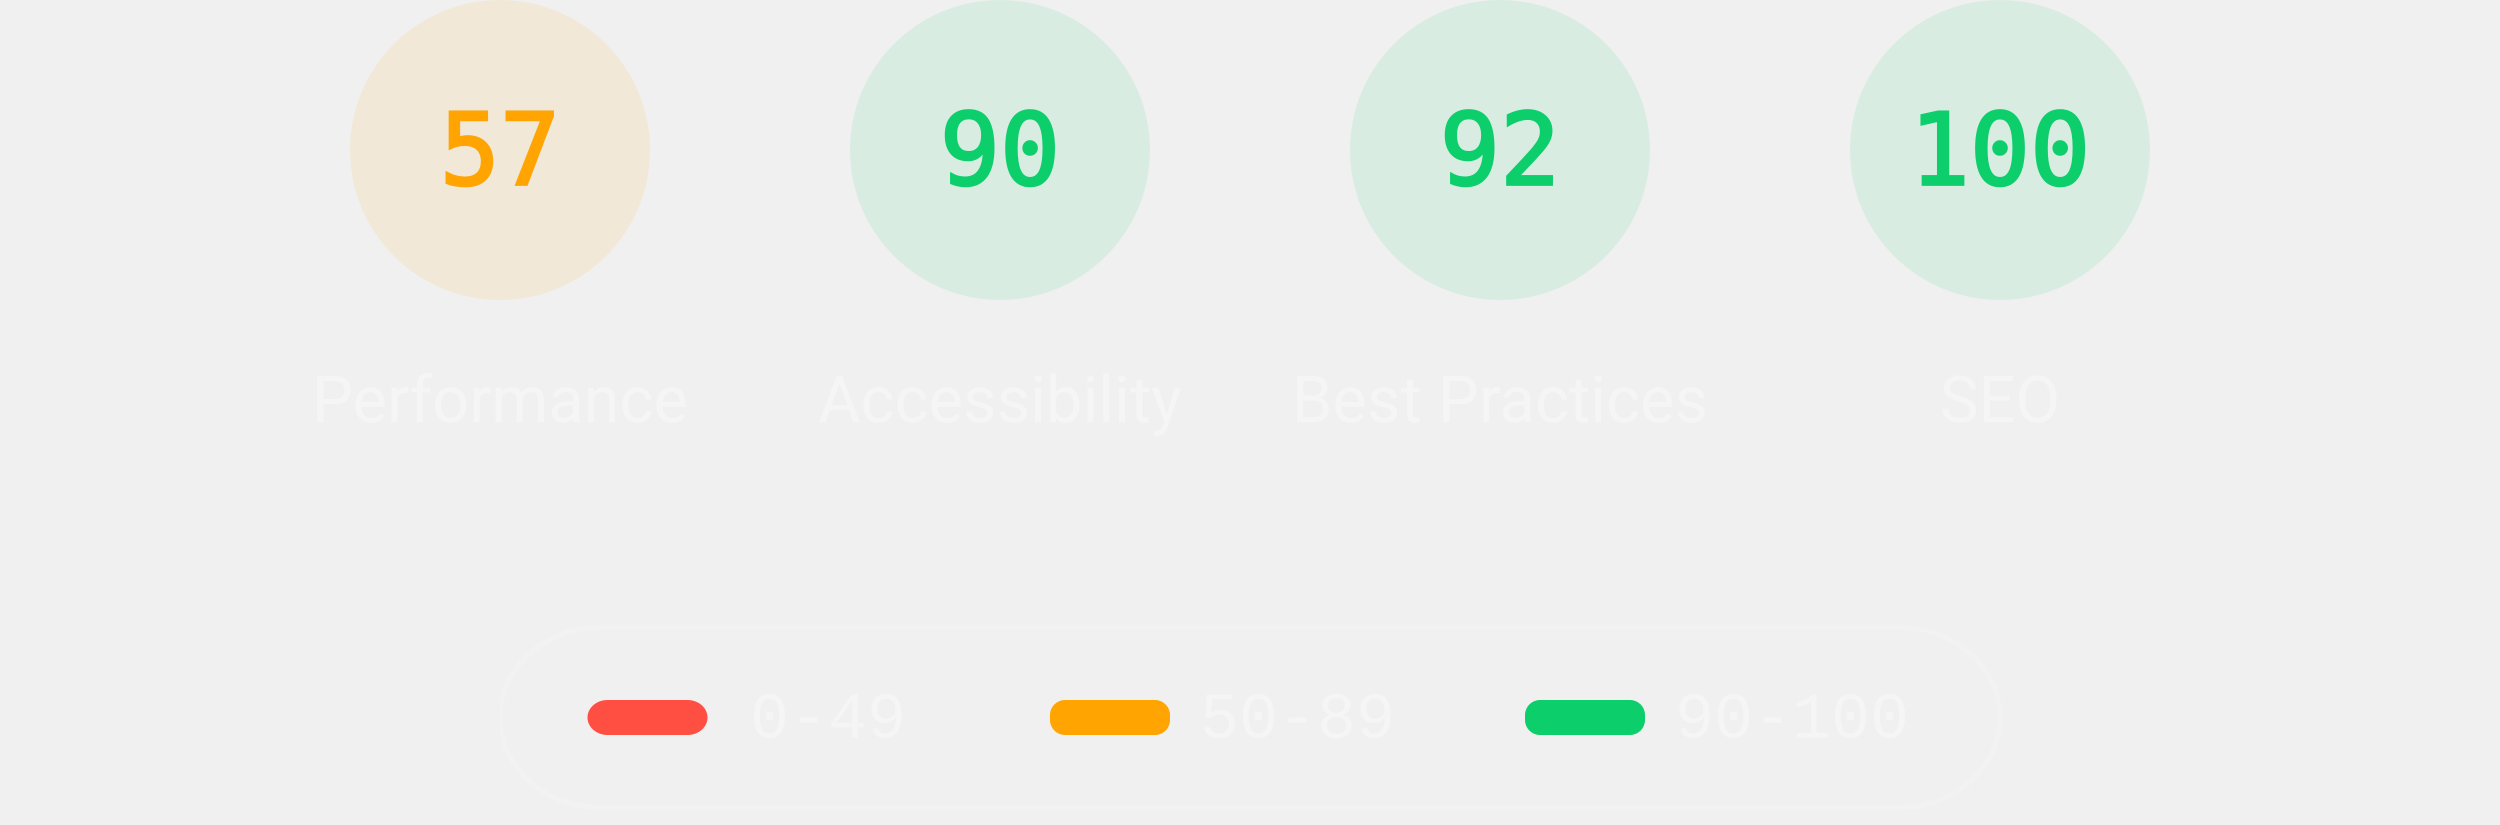
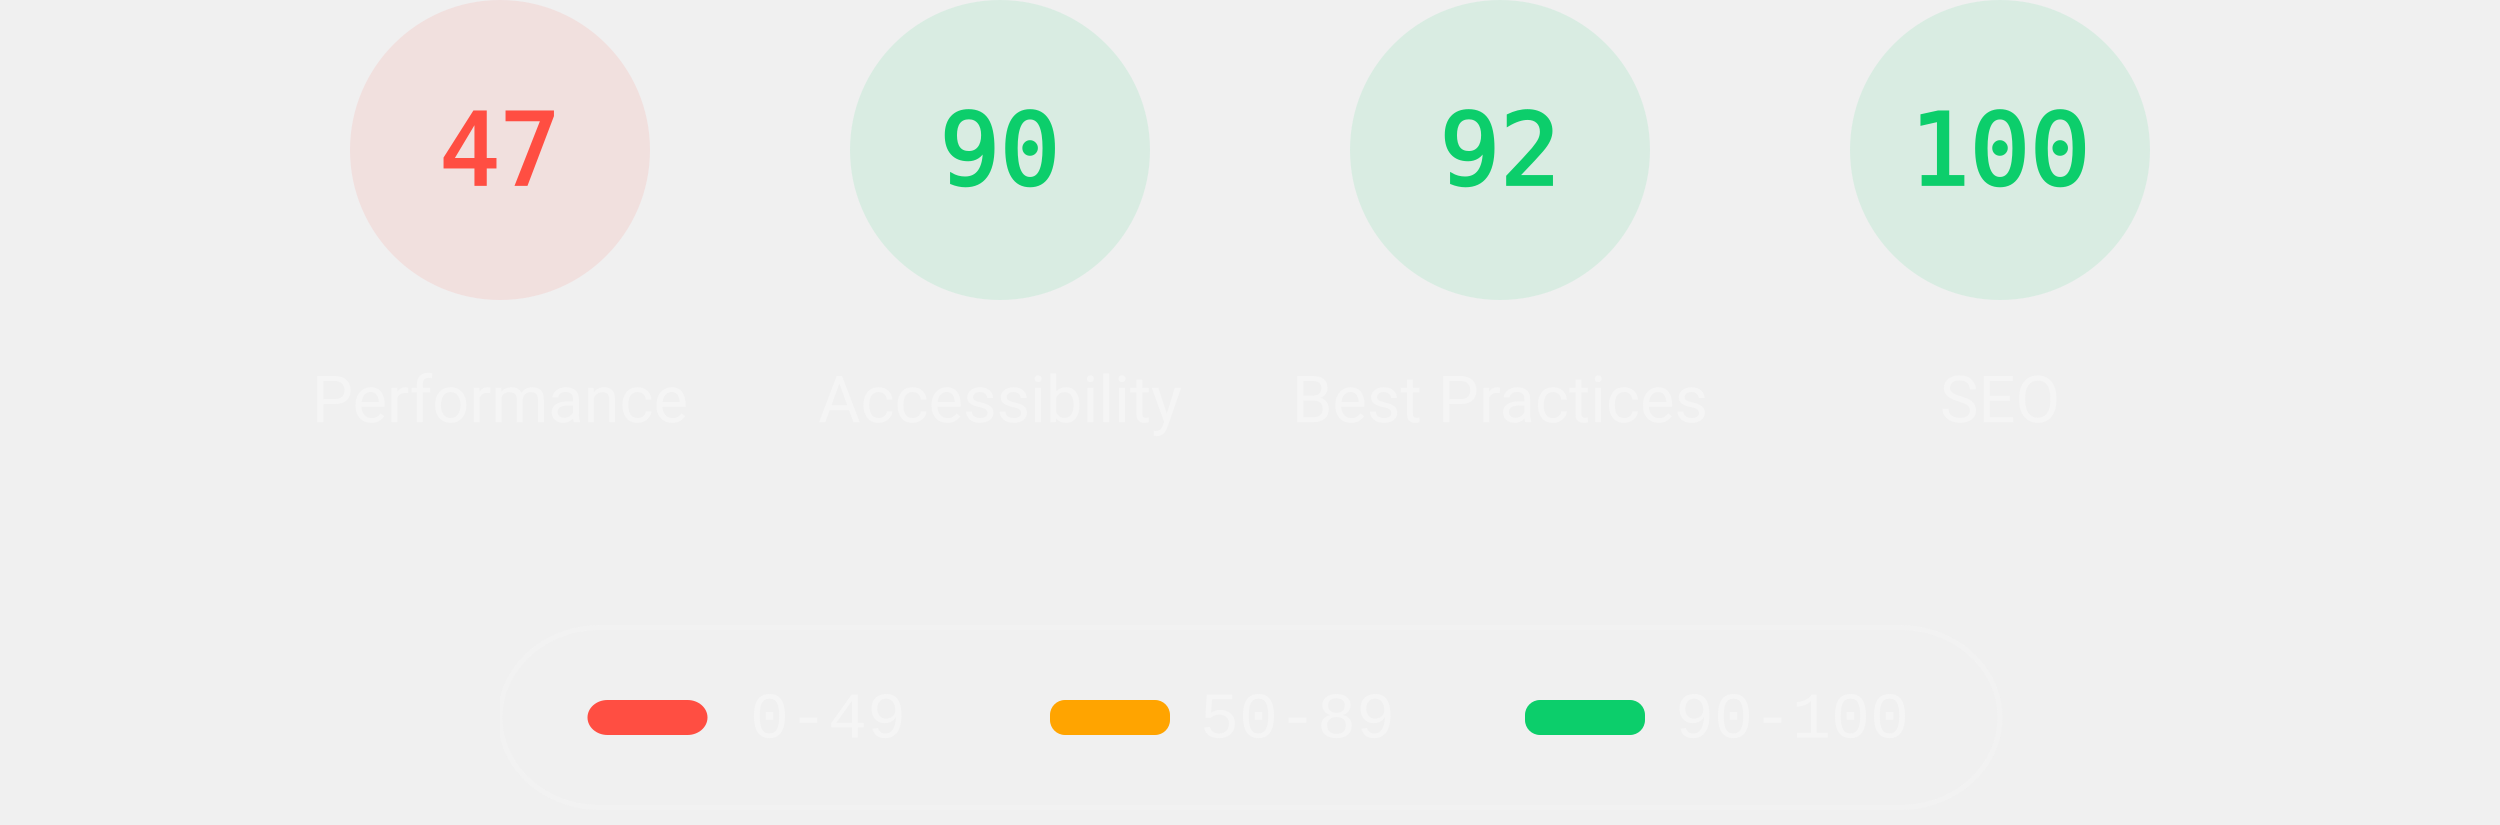
<svg xmlns="http://www.w3.org/2000/svg" class="theme--dark" fill="none" width="1000" height="330">
  <style>
			.gauge-base {
				opacity: 0.1
			}

			.gauge-arc {
				fill: none;
				animation-delay: 250ms;
				stroke-linecap: round;
				transform: rotate(-90deg);
				transform-origin: 100px 60px;
				animation: load-gauge 1s ease forwards
			}

			.guage-text {
				font-size: 40px;
				font-family: monospace;
				text-align: center
			}

			.guage-red {
				color: #ff4e42;
				fill: #ff4e42;
				stroke: #ff4e42
			}
			.guage-orange {
				color: #ffa400;
				fill: #ffa400;
				stroke: #ffa400
			}
			.guage-green {
				color: #0cce6b;
				fill: #0cce6b;
				stroke: #0cce6b
			}
			.theme--agnostic .guage-undefined {
				color: #5c5c5c;
				fill: #5c5c5c;
				stroke: #5c5c5c
			}
			.theme--light .guage-undefined {
				color: #1e1e1e;
				fill: #1e1e1e;
				stroke: #1e1e1e
			}
			.theme--dark .guage-undefined {
				color: #f5f5f5;
				fill: #f5f5f5;
				stroke: #f5f5f5
			}

			.guage-title {
				stroke: none;
				font-size: 26px;
				line-height: 26px;
				font-family: Roboto, Halvetica, Arial, sans-serif
			}
			.metric.guage-title {
				font-family: 'Courier New', Courier, monospace
			}
			.theme--agnostic .guage-title {
				color: #737373;
				fill: #737373
			}
			.theme--light .guage-title {
				color: #212121;
				fill: #212121
			}
			.theme--dark .guage-title {
				color: #f5f5f5;
				fill: #f5f5f5
			}

			@keyframes load-gauge {
				from {
					stroke-dasharray: 0 352.858
				}
			}
			.lh-gauge--pwa__disc {
				fill: #e0e0e0
			}
			.lh-gauge--pwa__logo {
				position: relative;
				fill: #b0b0b0
			}
			.lh-gauge--pwa__invisible {
				display: none
			}
			.lh-gauge--pwa__visible {
				display: inline
			}
			.guage-invisible {
				display: none
			}
			.lh-gauge--pwa__logo--primary-color {
				fill: #304ffe
			}
			.theme--agnostic .lh-gauge--pwa__logo--secondary-color {
				fill: #787878
			}
			.theme--light .lh-gauge--pwa__logo--secondary-color {
				fill: #3d3d3d
			}
			.theme--dark .lh-gauge--pwa__logo--secondary-color {
				fill: #d8b6b6
			}
			.theme--light #svg_2 {
				stroke: #00000022
			}
			.theme--agnostic #svg_2 {
				stroke: #616161
			}
			.theme--light #svg_2 {
				stroke: #00000022
			}
			.theme--dark #svg_2 {
				stroke: #f5f5f566
			}
		</style>
-   <svg class="guage-div guage-perf guage-orange" viewBox="0 0 200 200" width="200" height="200" x="100" y="0">
-     <circle class="gauge-base" r="56" cx="100" cy="60" stroke-width="8" />
-     <circle class="gauge-arc guage-arc-1" r="56" cx="100" cy="60" stroke-width="8" style="stroke-dasharray: 200.559, 351.858;" />
-     <text class="guage-text" x="100px" y="60px" alignment-baseline="central" dominant-baseline="central" text-anchor="middle">57</text>
+   <svg class="guage-div guage-perf guage-red" viewBox="0 0 200 200" width="200" height="200" x="100" y="0">
+     <circle class="gauge-base" r="56" cx="100" cy="60" stroke-width="8" />
+     <circle class="gauge-arc guage-arc-1" r="56" cx="100" cy="60" stroke-width="8" style="stroke-dasharray: 165.373, 351.858;" />
+     <text class="guage-text" x="100px" y="60px" alignment-baseline="central" dominant-baseline="central" text-anchor="middle">47</text>
    <text class="guage-title" x="100px" y="160px" alignment-baseline="central" dominant-baseline="central" text-anchor="middle">Performance</text>
  </svg>
  <svg class="guage-div guage-acc guage-green" viewBox="0 0 200 200" width="200" height="200" x="300" y="0">
    <circle class="gauge-base" r="56" cx="100" cy="60" stroke-width="8" />
    <circle class="gauge-arc guage-arc-2" r="56" cx="100" cy="60" stroke-width="8" style="stroke-dasharray: 316.672, 351.858;" />
    <text class="guage-text" x="100px" y="60px" alignment-baseline="central" dominant-baseline="central" text-anchor="middle">90</text>
    <text class="guage-title" x="100px" y="160px" alignment-baseline="central" dominant-baseline="central" text-anchor="middle">Accessibility</text>
  </svg>
  <svg class="guage-div guage-best guage-green" viewBox="0 0 200 200" width="200" height="200" x="500" y="0">
    <circle class="gauge-base" r="56" cx="100" cy="60" stroke-width="8" />
    <circle class="gauge-arc guage-arc-3" r="56" cx="100" cy="60" stroke-width="8" style="stroke-dasharray: 323.709, 351.858;" />
    <text class="guage-text" x="100px" y="60px" alignment-baseline="central" dominant-baseline="central" text-anchor="middle">92</text>
    <text class="guage-title" x="100px" y="160px" alignment-baseline="central" dominant-baseline="central" text-anchor="middle">Best Practices</text>
  </svg>
  <svg class="guage-div guage-seo guage-green" viewBox="0 0 200 200" width="200" height="200" x="700" y="0">
    <circle class="gauge-base" r="56" cx="100" cy="60" stroke-width="8" />
    <circle class="gauge-arc guage-arc-4" r="56" cx="100" cy="60" stroke-width="8" style="stroke-dasharray: 351.858, 351.858;" />
    <text class="guage-text" x="100px" y="60px" alignment-baseline="central" dominant-baseline="central" text-anchor="middle">100</text>
    <text class="guage-title" x="100px" y="160px" alignment-baseline="central" dominant-baseline="central" text-anchor="middle">SEO</text>
  </svg>
  <svg class="guage-div guage-pwa guage-invisible" viewBox="0 0 200 200" width="200" height="200" x="900" y="0">
    <svg viewBox="0 0 60 60" width="112" height="112" x="44" y="4">
      <defs>
        <linearGradient id="lh-gauge--pwa__check-circle__gradient-0" x1="50%" y1="0%" x2="50%" y2="100%">
          <stop stop-color="#00C852" offset="0%" />
          <stop stop-color="#009688" offset="100%" />
        </linearGradient>
        <linearGradient id="lh-gauge--pwa__installable__shadow-gradient-0" x1="76.056%" x2="24.111%" y1="82.995%" y2="24.735%">
          <stop stop-color="#A5D6A7" offset="0%" />
          <stop stop-color="#80CBC4" offset="100%" />
        </linearGradient>
        <linearGradient id="lh-gauge--pwa__fast-reliable__shadow-gradient-0" x1="76.056%" y1="82.995%" x2="25.678%" y2="26.493%">
          <stop stop-color="#64B5F6" offset="0%" />
          <stop stop-color="#2979FF" offset="100%" />
        </linearGradient>
        <g id="lh-gauge--pwa__fast-reliable-badge-0">
          <circle fill="#FFFFFF" cx="10" cy="10" r="10" />
          <path fill="#304FFE" d="M10 3.58l5.25 2.34v3.5c0 3.23-2.24 6.26-5.25 7-3.01-.74-5.25-3.77-5.25-7v-3.5L10 3.58zm-.47 10.74l2.76-4.83.03-.07c.04-.08 0-.24-.22-.24h-1.64l.47-3.26h-.47l-2.7 4.77c-.02.01.05-.1-.04.05-.09.16-.1.31.18.31h1.63l-.47 3.27h.47z" />
        </g>
        <g id="lh-gauge--pwa__installable-badge-0">
          <circle fill="#FFFFFF" cx="10" cy="10" r="10" />
          <path fill="#009688" d="M10 4.167A5.835 5.835 0 0 0 4.167 10 5.835 5.835 0 0 0 10 15.833 5.835 5.835 0 0 0 15.833 10 5.835 5.835 0 0 0 10 4.167zm2.917 6.416h-2.334v2.334H9.417v-2.334H7.083V9.417h2.334V7.083h1.166v2.334h2.334v1.166z" />
        </g>
      </defs>
      <g stroke="none" fill-rule="nonzero">
        <circle class="lh-gauge--pwa__disc" cx="30" cy="30" r="30" />
        <g class="lh-gauge--pwa__logo">
          <path d="M35.66 19.39l.7-1.75h2L37.4 15 38.6 12l3.4 9h-2.51l-.58-1.61z" />
          <path d="M33.52 21l3.65-9h-2.42l-2.5 5.82L30.5 12h-1.86l-1.9 5.82-1.35-2.65-1.21 3.72L25.4 21h2.38l1.72-5.2 1.64 5.2z" />
          <path fill-rule="nonzero" d="M20.3 17.91h1.48c.45 0 .85-.05 1.2-.15l.39-1.18 1.07-3.3a2.64 2.64 0 0 0-.28-.37c-.55-.6-1.36-.91-2.42-.91H18v9h2.3V17.9zm1.96-3.84c.22.22.33.5.33.87 0 .36-.1.65-.29.87-.2.23-.59.35-1.15.35h-.86v-2.41h.87c.52 0 .89.1 1.1.32z" />
        </g>
        <rect class="lh-gauge--pwa__component lh-gauge--pwa__na-line lh-gauge--pwa__invisible" fill="#FFFFFF" x="20" y="32" width="20" height="4" rx="2" />
        <g class="lh-gauge--pwa__component lh-gauge--pwa__fast-reliable-badge lh-gauge--pwa__invisible" transform="translate(20, 29)">
          <path fill="url(#lh-gauge--pwa__fast-reliable__shadow-gradient-0)" d="M33.63 19.49A30 30 0 0 1 16.2 30.36L3 17.14 17.14 3l16.49 16.49z" />
          <use href="#lh-gauge--pwa__fast-reliable-badge-0" />
        </g>
        <g class="lh-gauge--pwa__component lh-gauge--pwa__installable-badge lh-gauge--pwa__invisible" transform="translate(20, 29)">
          <path fill="url(#lh-gauge--pwa__installable__shadow-gradient-0)" d="M33.629 19.487c-4.272 5.453-10.391 9.39-17.415 10.869L3 17.142 17.142 3 33.63 19.487z" />
          <use href="#lh-gauge--pwa__installable-badge-0" />
        </g>
        <g class="lh-gauge--pwa__component lh-gauge--pwa__fast-reliable-installable-badges lh-gauge--pwa__invisible">
          <g transform="translate(8, 29)">
            <path fill="url(#lh-gauge--pwa__fast-reliable__shadow-gradient-0)" d="M16.321 30.463L3 17.143 17.142 3l22.365 22.365A29.864 29.864 0 0 1 22 31c-1.942 0-3.84-.184-5.679-.537z" />
            <use href="#lh-gauge--pwa__fast-reliable-badge-0" />
          </g>
          <g transform="translate(32, 29)">
            <path fill="url(#lh-gauge--pwa__installable__shadow-gradient-0)" d="M25.982 11.84a30.107 30.107 0 0 1-13.08 15.203L3 17.143 17.142 3l8.84 8.84z" />
            <use href="#lh-gauge--pwa__installable-badge-0" />
          </g>
        </g>
        <g class="lh-gauge--pwa__component lh-gauge--pwa__check-circle lh-gauge--pwa__invisible" transform="translate(18, 28)">
          <circle fill="#FFFFFF" cx="12" cy="12" r="12" />
          <path fill="url(#lh-gauge--pwa__check-circle__gradient-0)" d="M12 2a10 10 0 1 0 0 20 10 10 0 0 0 0-20zm-2 15l-5-5 1.41-1.41L10 14.17l7.59-7.59L19 8l-9 9z" />
        </g>
      </g>
    </svg>
    <text class="guage-title" y="160px" alignment-baseline="central" dominant-baseline="central" text-anchor="middle">
      <tspan x="100px" dy="-6px">Progressive</tspan>
      <tspan x="100px" dy="30px">Web App</tspan>
    </text>
  </svg>
  <svg width="604" height="76" x="200" y="250">
    <g>
      <rect fill="none" id="canvas_background" height="80" width="604" y="-1" x="-1" />
      <g display="none" overflow="visible" y="0" x="0" height="100%" width="100%" id="canvasGrid">
        <rect fill="url(#gridpattern)" stroke-width="0" y="0" x="0" height="100%" width="100%" />
      </g>
    </g>
    <g>
      <rect fill-opacity="0" stroke-width="2" rx="40" id="svg_2" height="72" width="600" y="1" x="0" fill="#000000" />
      <rect stroke="#000" rx="8" id="svg_3" height="14" width="48" y="30" x="35" stroke-opacity="null" stroke-width="0" fill="#ff4e42" />
      <rect stroke="#000" rx="6" id="svg_4" height="14" width="48" y="30" x="220" stroke-opacity="null" stroke-width="0" fill="#ffa400" />
      <rect stroke="#000" rx="6" id="svg_5" height="14" width="48" y="30" x="410" stroke-opacity="null" stroke-width="0" fill="#0cce6b" />
      <text class="metric guage-title" xml:space="preserve" text-anchor="start" font-size="26" id="svg_6" y="45" x="100" stroke-opacity="null" stroke-width="0" stroke="#000">0-49</text>
      <text class="metric guage-title" xml:space="preserve" text-anchor="start" font-size="26" id="svg_7" y="45" x="280" stroke-opacity="null" stroke-width="0" stroke="#000">50-89</text>
      <text class="metric guage-title" xml:space="preserve" text-anchor="start" font-size="26" id="svg_8" y="45" x="470" stroke-opacity="null" stroke-width="0" stroke="#000">90-100</text>
    </g>
  </svg>
</svg>
